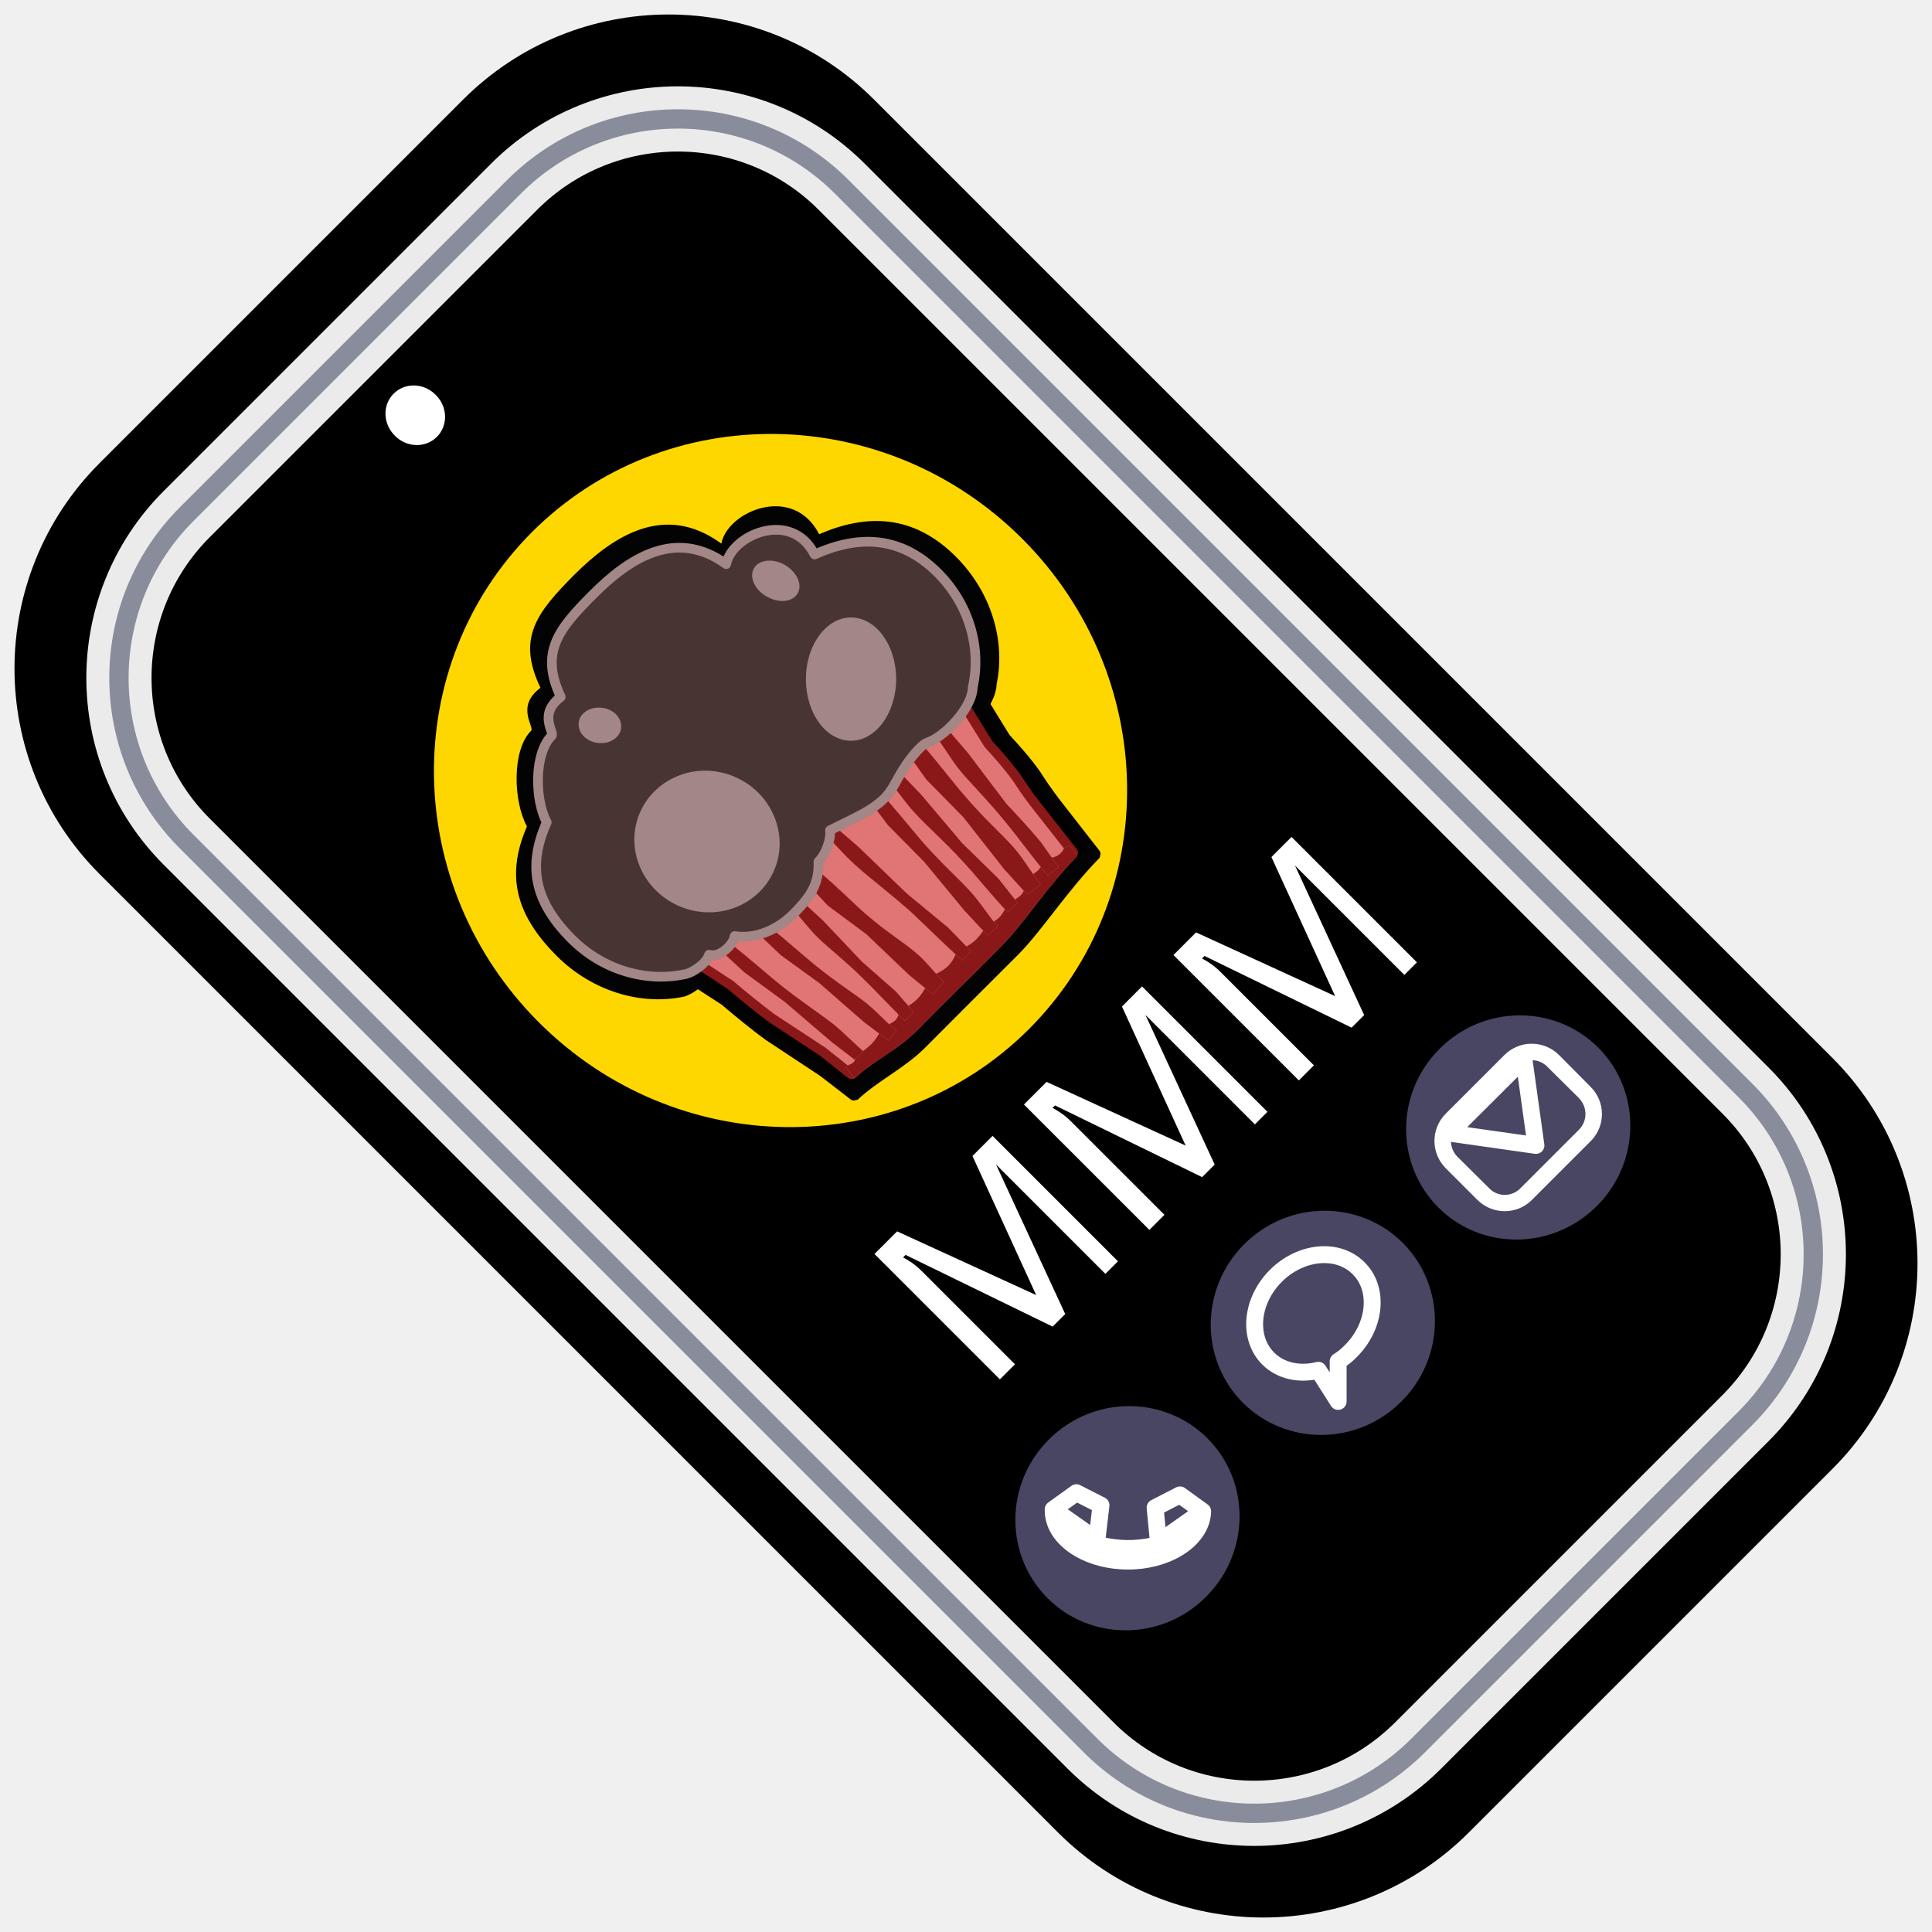
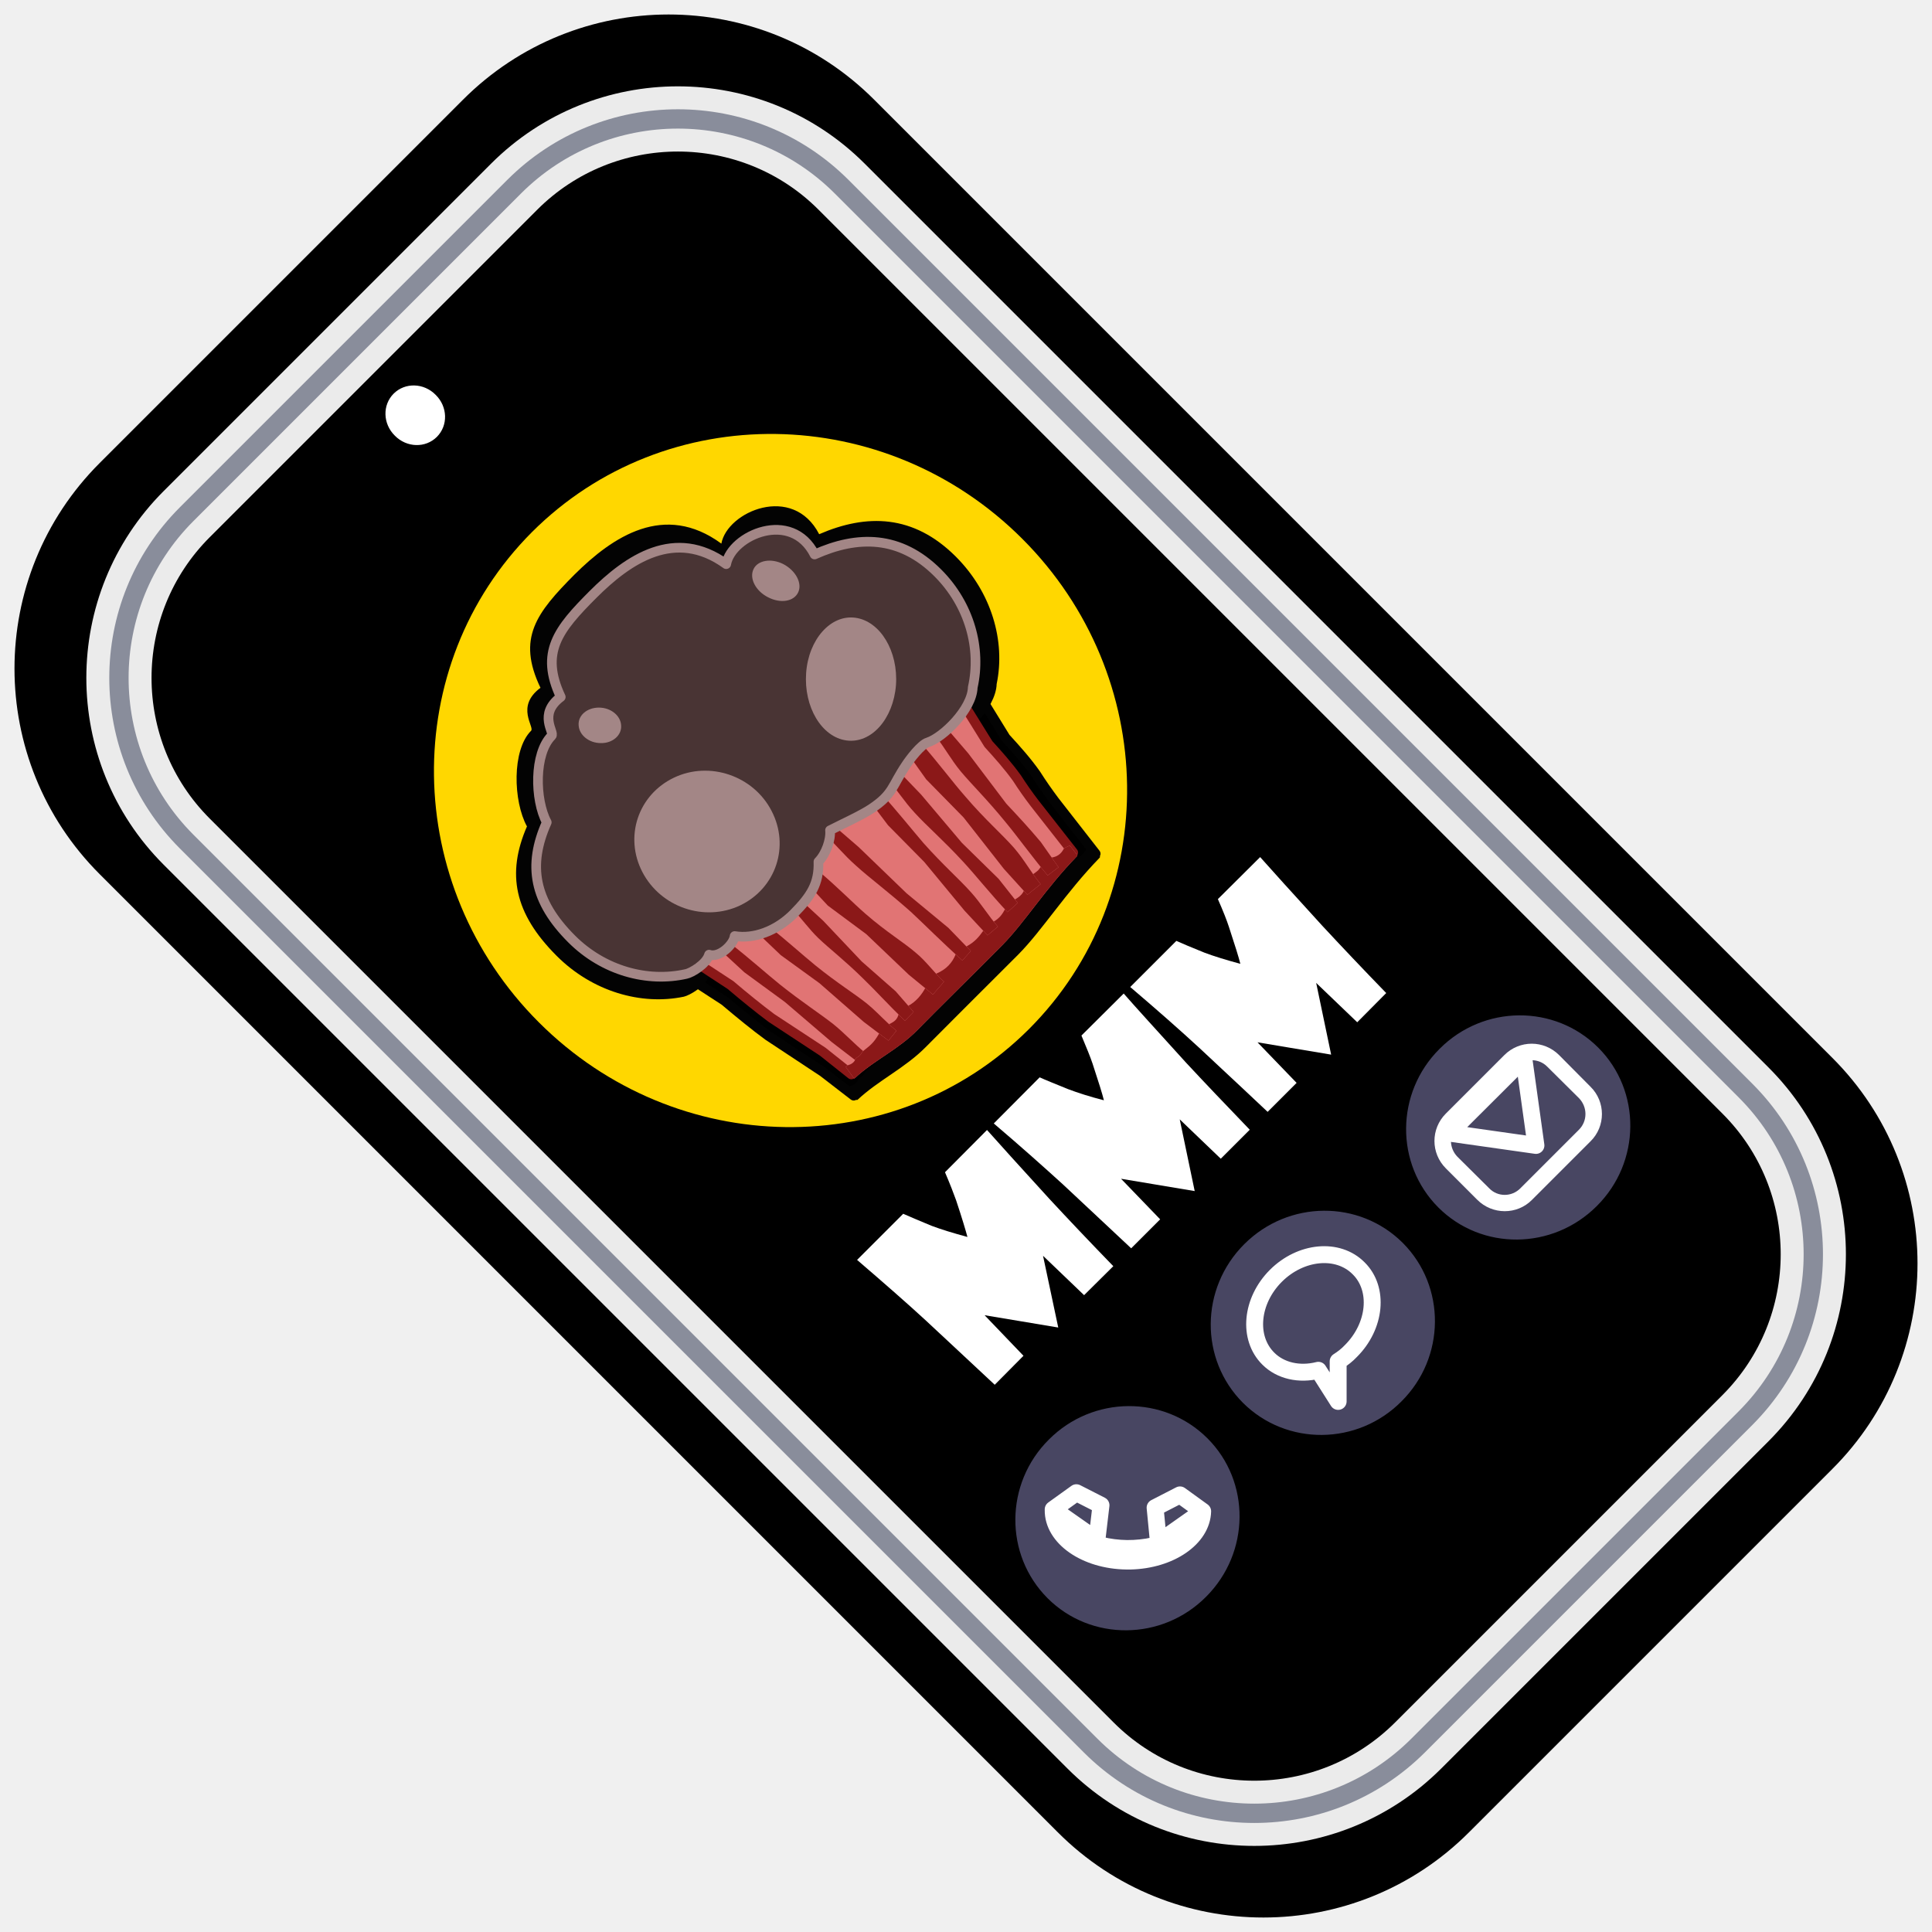
<svg xmlns="http://www.w3.org/2000/svg" width="100%" height="100%" viewBox="0 0 8 8" version="1.1" xml:space="preserve" style="fill-rule:evenodd;clip-rule:evenodd;stroke-linecap:round;stroke-linejoin:round;stroke-miterlimit:1.5;">
  <g>
    <g>
      <g>
-         <path d="M3.521,0.512c-0.415,-0.416 -1.09,-0.416 -1.505,-0l-1.504,1.504c-0.416,0.415 -0.416,1.09 -0,1.505l3.967,3.967c0.415,0.416 1.09,0.416 1.505,0l1.504,-1.504c0.416,-0.415 0.416,-1.09 0,-1.505l-3.967,-3.967Z" style="stroke:#000;stroke-width:0.28px;" />
-         <path d="M3.485,0.773c-0.374,-0.374 -0.982,-0.374 -1.356,0l-1.356,1.356c-0.374,0.374 -0.374,0.982 0,1.356l3.743,3.743c0.374,0.374 0.981,0.374 1.356,-0l1.356,-1.356c0.374,-0.375 0.374,-0.982 -0,-1.356l-3.743,-3.743Z" style="stroke:#ebebeb;stroke-width:0.27px;" />
-         <path d="M3.485,0.773c-0.374,-0.374 -0.982,-0.374 -1.356,0l-1.356,1.356c-0.374,0.374 -0.374,0.982 0,1.356l3.743,3.743c0.374,0.374 0.981,0.374 1.356,-0l1.356,-1.356c0.374,-0.375 0.374,-0.982 -0,-1.356l-3.743,-3.743Z" style="fill:none;stroke:#898d9b;stroke-width:0.08px;" />
+         <path d="M3.521,0.512c-0.415,-0.416 -1.09,-0.416 -1.505,0l-1.504,1.504c-0.416,0.415 -0.416,1.09 0,1.505l3.967,3.967c0.415,0.416 1.09,0.416 1.505,0l1.504,-1.504c0.416,-0.415 0.416,-1.09 0,-1.505l-3.967,-3.967Z" style="stroke:#000;stroke-width:0.28px;" />
+         <path d="M3.485,0.773c-0.374,-0.374 -0.982,-0.374 -1.356,0l-1.356,1.356c-0.374,0.374 -0.374,0.982 0,1.356l3.743,3.743c0.374,0.374 0.981,0.374 1.356,0l1.356,-1.356c0.374,-0.375 0.374,-0.982 0,-1.356l-3.743,-3.743Z" style="stroke:#ebebeb;stroke-width:0.27px;" />
+         <path d="M3.485,0.773c-0.374,-0.374 -0.982,-0.374 -1.356,0l-1.356,1.356c-0.374,0.374 -0.374,0.982 0,1.356l3.743,3.743c0.374,0.374 0.981,0.374 1.356,0l1.356,-1.356c0.374,-0.375 0.374,-0.982 0,-1.356l-3.743,-3.743Z" style="fill:none;stroke:#898d9b;stroke-width:0.08px;" />
        <g>
          <path d="M2.203,2.203c0.553,-0.552 1.462,-0.54 2.03,0.028c0.568,0.568 0.58,1.477 0.028,2.03c-0.553,0.552 -1.462,0.54 -2.03,-0.028c-0.568,-0.568 -0.58,-1.477 -0.028,-2.03Z" style="fill:#ffd700;" />
          <g>
            <g>
              <path d="M2.726,3.966l1.228,-1.252l0.21,0.341c0.044,0.048 0.088,0.097 0.126,0.151c0.024,0.038 0.05,0.075 0.077,0.111l0.17,0.218l-1.002,1.002l-0.127,-0.098l-0.227,-0.15c-0.056,-0.041 -0.117,-0.091 -0.181,-0.145l-0.274,-0.178Z" style="stroke:#030303;stroke-width:0.04px;" />
-               <path d="M4.554,3.551c0.001,-0.001 0.001,-0.004 0.001,-0.004l-0.032,-0.044c-0.01,0.006 -0.023,0.01 -0.028,0.018c-0.013,0.022 -0.031,0.035 -0.055,0.038c-0.008,0.002 -0.034,0.025 -0.044,0.038c-0.018,0.023 -0.013,0.018 -0.037,0.036c-0.01,0.019 -0.037,0.051 -0.04,0.064c-0.005,0.026 -0.025,0.041 -0.047,0.053c-0.011,0.006 -0.037,0.032 -0.042,0.041c-0.012,0.023 -0.024,0.04 -0.052,0.057c-0.009,0.006 -0.036,0.029 -0.044,0.04c-0.023,0.03 -0.039,0.052 -0.078,0.072c-0.011,0.013 -0.044,0.026 -0.048,0.035c-0.016,0.04 -0.042,0.069 -0.089,0.089c-0.007,0.003 -0.01,0.027 -0.021,0.035c-0.01,0.006 -0.024,0.019 -0.027,0.026c-0.017,0.033 -0.044,0.066 -0.081,0.085c-0.004,0.002 -0.012,0.012 -0.017,0.019c-0.007,0.007 -0.022,0.013 -0.023,0.017c-0.006,0.023 -0.02,0.035 -0.043,0.044c-0.007,0.003 -0.036,0.035 -0.046,0.045c-0.026,0.044 -0.042,0.053 -0.073,0.078c-0.007,0.005 -0.009,0.016 -0.016,0.022c-0.005,0.004 -0.016,0.01 -0.018,0.014c-0.005,0.015 -0.018,0.024 -0.033,0.028c-0.002,0 -0.007,0.005 -0.01,0.008l0.036,0.05c-0,0 0.003,0 0.004,-0.001c0.085,-0.08 0.196,-0.131 0.282,-0.218c0.099,-0.1 0.216,-0.216 0.383,-0.383c0.101,-0.102 0.196,-0.256 0.338,-0.402Z" style="fill:#030303;" />
+               <path d="M4.554,3.551c0.001,-0.001 0.001,-0.004 0.001,-0.004l-0.032,-0.044c-0.01,0.006 -0.023,0.01 -0.028,0.018c-0.013,0.022 -0.031,0.035 -0.055,0.038c-0.008,0.002 -0.034,0.025 -0.044,0.038c-0.018,0.023 -0.013,0.018 -0.037,0.036c-0.01,0.019 -0.037,0.051 -0.04,0.064c-0.005,0.026 -0.025,0.041 -0.047,0.053c-0.011,0.006 -0.037,0.032 -0.042,0.041c-0.012,0.023 -0.024,0.04 -0.052,0.057c-0.009,0.006 -0.036,0.029 -0.044,0.04c-0.023,0.03 -0.039,0.052 -0.078,0.072c-0.011,0.013 -0.044,0.026 -0.048,0.035c-0.016,0.04 -0.042,0.069 -0.089,0.089c-0.007,0.003 -0.01,0.027 -0.021,0.035c-0.01,0.006 -0.024,0.019 -0.027,0.026c-0.017,0.033 -0.044,0.066 -0.081,0.085c-0.004,0.002 -0.012,0.012 -0.017,0.019c-0.007,0.007 -0.022,0.013 -0.023,0.017c-0.006,0.023 -0.02,0.035 -0.043,0.044c-0.007,0.003 -0.036,0.035 -0.046,0.045c-0.026,0.044 -0.042,0.053 -0.073,0.078c-0.007,0.005 -0.009,0.016 -0.016,0.022c-0.005,0.004 -0.016,0.01 -0.018,0.014c-0.005,0.015 -0.018,0.024 -0.033,0.028c-0.002,0 -0.007,0.005 -0.01,0.008l0.036,0.05c0,0 0.003,0 0.004,-0.001c0.085,-0.08 0.196,-0.131 0.282,-0.218c0.099,-0.1 0.216,-0.216 0.383,-0.383c0.101,-0.102 0.196,-0.256 0.338,-0.402Z" style="fill:#030303;" />
              <g>
                <path d="M2.935,4.039c-0.011,0.045 -0.081,0.083 -0.103,0.088c-0.177,0.037 -0.379,-0.021 -0.527,-0.169c-0.176,-0.176 -0.208,-0.34 -0.123,-0.536c-0.057,-0.104 -0.063,-0.316 0.017,-0.396c0.016,-0.015 -0.066,-0.1 0.039,-0.178c-0.099,-0.206 -0.016,-0.311 0.141,-0.469c0.158,-0.157 0.372,-0.301 0.608,-0.128c0.024,-0.133 0.296,-0.25 0.405,-0.039c0.196,-0.085 0.39,-0.083 0.566,0.093c0.148,0.148 0.206,0.35 0.169,0.527c-0.003,0.102 -0.135,0.228 -0.204,0.249c-0.03,0.009 -0.082,0.078 -0.096,0.1c-0.065,0.099 -0.057,0.133 -0.156,0.199c-0.044,0.03 -0.128,0.067 -0.19,0.097c0.006,0.044 -0.016,0.11 -0.051,0.144c0.005,0.1 -0.032,0.157 -0.11,0.237c-0.078,0.079 -0.181,0.113 -0.269,0.099c-0.004,0.038 -0.068,0.1 -0.116,0.082Z" style="fill:#030303;" />
              </g>
            </g>
            <g>
              <path d="M2.769,3.911l1.126,-1.149l0.198,0.319c0.041,0.045 0.082,0.091 0.118,0.141c0.023,0.036 0.047,0.07 0.073,0.104l0.16,0.204l-0.919,0.919l-0.118,-0.094l-0.213,-0.14c-0.052,-0.039 -0.109,-0.085 -0.169,-0.136l-0.256,-0.168Z" style="fill:#e57676;fill-opacity:0.98;stroke:#8b1818;stroke-width:0.04px;" />
              <path d="M3.021,3.904l-0.03,0.038l0.091,0.084l0.168,0.123l0.194,0.166l0.108,0.083l0.03,-0.039c-0.047,-0.039 -0.082,-0.078 -0.131,-0.118c-0.056,-0.044 -0.128,-0.09 -0.221,-0.164c-0.057,-0.046 -0.127,-0.109 -0.209,-0.173Z" style="fill:#e57676;" />
              <path d="M3.021,3.904l-0.03,0.038l0.091,0.084l0.168,0.123l0.194,0.166l0.108,0.083l0.03,-0.039c-0.047,-0.039 -0.082,-0.078 -0.131,-0.118c-0.056,-0.044 -0.128,-0.09 -0.221,-0.164c-0.057,-0.046 -0.127,-0.109 -0.209,-0.173Z" style="fill:#8b1818;" />
              <path d="M4.46,3.545c0.001,-0.001 0.001,-0.004 0.001,-0.004l-0.031,-0.04c-0.009,0.005 -0.021,0.008 -0.026,0.015c-0.011,0.021 -0.028,0.032 -0.05,0.035c-0.007,0.001 -0.031,0.022 -0.041,0.034c-0.016,0.022 -0.011,0.017 -0.034,0.034c-0.008,0.017 -0.033,0.047 -0.036,0.059c-0.005,0.023 -0.023,0.037 -0.043,0.048c-0.011,0.005 -0.034,0.03 -0.038,0.038c-0.012,0.022 -0.022,0.037 -0.047,0.052c-0.009,0.005 -0.035,0.027 -0.042,0.036c-0.02,0.028 -0.036,0.048 -0.071,0.067c-0.01,0.012 -0.041,0.023 -0.044,0.031c-0.015,0.037 -0.039,0.064 -0.082,0.082c-0.005,0.003 -0.009,0.025 -0.019,0.032c-0.008,0.006 -0.021,0.018 -0.024,0.024c-0.016,0.031 -0.041,0.061 -0.074,0.078c-0.005,0.002 -0.011,0.012 -0.017,0.018c-0.005,0.005 -0.02,0.012 -0.021,0.015c-0.005,0.022 -0.018,0.032 -0.038,0.041c-0.007,0.002 -0.034,0.031 -0.043,0.04c-0.024,0.042 -0.039,0.05 -0.067,0.073c-0.005,0.004 -0.007,0.014 -0.015,0.019c-0.004,0.004 -0.015,0.01 -0.016,0.013c-0.004,0.014 -0.017,0.022 -0.031,0.026c-0.002,0 -0.006,0.005 -0.009,0.007l0.034,0.047c0,0 0.003,0.001 0.004,-0.001c0.078,-0.073 0.181,-0.119 0.259,-0.199c0.09,-0.092 0.199,-0.198 0.351,-0.351c0.093,-0.094 0.18,-0.236 0.31,-0.369Z" style="fill:#e57676;" />
              <path d="M4.46,3.545c0.001,-0.001 0.001,-0.004 0.001,-0.004l-0.031,-0.04c-0.009,0.005 -0.021,0.008 -0.026,0.015c-0.011,0.021 -0.028,0.032 -0.05,0.035c-0.007,0.001 -0.031,0.022 -0.041,0.034c-0.016,0.022 -0.011,0.017 -0.034,0.034c-0.008,0.017 -0.033,0.047 -0.036,0.059c-0.005,0.023 -0.023,0.037 -0.043,0.048c-0.011,0.005 -0.034,0.03 -0.038,0.038c-0.012,0.022 -0.022,0.037 -0.047,0.052c-0.009,0.005 -0.035,0.027 -0.042,0.036c-0.02,0.028 -0.036,0.048 -0.071,0.067c-0.01,0.012 -0.041,0.023 -0.044,0.031c-0.015,0.037 -0.039,0.064 -0.082,0.082c-0.005,0.003 -0.009,0.025 -0.019,0.032c-0.008,0.006 -0.021,0.018 -0.024,0.024c-0.016,0.031 -0.041,0.061 -0.074,0.078c-0.005,0.002 -0.011,0.012 -0.017,0.018c-0.005,0.005 -0.02,0.012 -0.021,0.015c-0.005,0.022 -0.018,0.032 -0.038,0.041c-0.007,0.002 -0.034,0.031 -0.043,0.04c-0.024,0.042 -0.039,0.05 -0.067,0.073c-0.005,0.004 -0.007,0.014 -0.015,0.019c-0.004,0.004 -0.015,0.01 -0.016,0.013c-0.004,0.014 -0.017,0.022 -0.031,0.026c-0.002,0 -0.006,0.005 -0.009,0.007l0.034,0.047c0,0 0.003,0.001 0.004,-0.001c0.078,-0.073 0.181,-0.119 0.259,-0.199c0.09,-0.092 0.199,-0.198 0.351,-0.351c0.093,-0.094 0.18,-0.236 0.31,-0.369Z" style="fill:#8b1818;" />
              <path d="M3.813,3.076l-0.054,0.044l0.076,0.107l0.155,0.158l0.167,0.213l0.097,0.107l0.055,-0.044c-0.041,-0.05 -0.066,-0.099 -0.11,-0.15c-0.05,-0.057 -0.12,-0.117 -0.202,-0.213c-0.052,-0.059 -0.111,-0.139 -0.184,-0.222Z" style="fill:#e57676;" />
              <path d="M3.813,3.076l-0.054,0.044l0.076,0.107l0.155,0.158l0.167,0.213l0.097,0.107l0.055,-0.044c-0.041,-0.05 -0.066,-0.099 -0.11,-0.15c-0.05,-0.057 -0.12,-0.117 -0.202,-0.213c-0.052,-0.059 -0.111,-0.139 -0.184,-0.222Z" style="fill:#8b1818;" />
              <path d="M3.393,3.61l-0.046,0.053l0.081,0.087l0.159,0.118l0.176,0.168l0.1,0.082l0.046,-0.053c-0.043,-0.039 -0.071,-0.082 -0.117,-0.12c-0.051,-0.044 -0.122,-0.086 -0.208,-0.161c-0.053,-0.046 -0.115,-0.11 -0.191,-0.174Z" style="fill:#e57676;" />
              <path d="M3.393,3.61l-0.046,0.053l0.081,0.087l0.159,0.118l0.176,0.168l0.1,0.082l0.046,-0.053c-0.043,-0.039 -0.071,-0.082 -0.117,-0.12c-0.051,-0.044 -0.122,-0.086 -0.208,-0.161c-0.053,-0.046 -0.115,-0.11 -0.191,-0.174Z" style="fill:#8b1818;" />
              <path d="M3.643,3.279l-0.043,0.036l0.077,0.102l0.15,0.152l0.167,0.202l0.095,0.102l0.043,-0.036c-0.041,-0.047 -0.068,-0.094 -0.111,-0.142c-0.049,-0.055 -0.115,-0.112 -0.197,-0.204c-0.049,-0.057 -0.109,-0.133 -0.181,-0.212Z" style="fill:#e57676;" />
              <path d="M3.643,3.279l-0.043,0.036l0.077,0.102l0.15,0.152l0.167,0.202l0.095,0.102l0.043,-0.036c-0.041,-0.047 -0.068,-0.094 -0.111,-0.142c-0.049,-0.055 -0.115,-0.112 -0.197,-0.204c-0.049,-0.057 -0.109,-0.133 -0.181,-0.212Z" style="fill:#8b1818;" />
              <path d="M4.338,3.625l0.045,-0.034l-0.073,-0.104c-0.046,-0.055 -0.094,-0.107 -0.143,-0.159l-0.158,-0.209l-0.091,-0.106l-0.044,0.035c0.038,0.048 0.063,0.096 0.104,0.146c0.047,0.056 0.11,0.117 0.188,0.213c0.048,0.058 0.104,0.136 0.172,0.218Z" style="fill:#e57676;" />
              <path d="M4.338,3.625l0.045,-0.034l-0.073,-0.104c-0.046,-0.055 -0.094,-0.107 -0.143,-0.159l-0.158,-0.209l-0.091,-0.106l-0.044,0.035c0.038,0.048 0.063,0.096 0.104,0.146c0.047,0.056 0.11,0.117 0.188,0.213c0.048,0.058 0.104,0.136 0.172,0.218Z" style="fill:#8b1818;" />
              <path d="M4.172,3.777l0.042,-0.038l-0.079,-0.1l-0.152,-0.149l-0.169,-0.2l-0.097,-0.101l-0.042,0.037c0.041,0.046 0.069,0.093 0.113,0.14c0.049,0.054 0.116,0.111 0.2,0.202c0.051,0.055 0.111,0.131 0.184,0.209Z" style="fill:#e57676;" />
              <path d="M4.172,3.777l0.042,-0.038l-0.079,-0.1l-0.152,-0.149l-0.169,-0.2l-0.097,-0.101l-0.042,0.037c0.041,0.046 0.069,0.093 0.113,0.14c0.049,0.054 0.116,0.111 0.2,0.202c0.051,0.055 0.111,0.131 0.184,0.209Z" style="fill:#8b1818;" />
              <path d="M3.179,3.832l-0.032,0.041l0.086,0.082l0.16,0.116l0.183,0.16l0.103,0.078l0.033,-0.041c-0.014,-0.011 -0.026,-0.022 -0.038,-0.034c-0.028,-0.026 -0.053,-0.053 -0.085,-0.079c-0.053,-0.042 -0.123,-0.085 -0.212,-0.157c-0.054,-0.044 -0.12,-0.104 -0.198,-0.166Z" style="fill:#e57676;" />
              <path d="M3.179,3.832l-0.032,0.041l0.086,0.082l0.16,0.116l0.183,0.16l0.103,0.078l0.033,-0.041c-0.014,-0.011 -0.026,-0.022 -0.038,-0.034c-0.028,-0.026 -0.053,-0.053 -0.085,-0.079c-0.053,-0.042 -0.123,-0.085 -0.212,-0.157c-0.054,-0.044 -0.12,-0.104 -0.198,-0.166Z" style="fill:#8b1818;" />
              <path d="M3.985,3.977l0.035,-0.039l-0.093,-0.096l-0.173,-0.143l-0.198,-0.191l-0.111,-0.096l-0.034,0.038c0.047,0.044 0.082,0.089 0.133,0.134c0.057,0.052 0.131,0.106 0.228,0.192c0.058,0.054 0.129,0.126 0.213,0.201Z" style="fill:#e57676;" />
              <path d="M3.985,3.977l0.035,-0.039l-0.093,-0.096l-0.173,-0.143l-0.198,-0.191l-0.111,-0.096l-0.034,0.038c0.047,0.044 0.082,0.089 0.133,0.134c0.057,0.052 0.131,0.106 0.228,0.192c0.058,0.054 0.129,0.126 0.213,0.201Z" style="fill:#8b1818;" />
              <path d="M3.747,4.227l0.036,-0.037l-0.074,-0.085l-0.141,-0.124l-0.159,-0.168l-0.09,-0.083l-0.036,0.036c0.038,0.039 0.065,0.079 0.105,0.118c0.047,0.045 0.109,0.092 0.186,0.168c0.048,0.046 0.105,0.109 0.173,0.175Z" style="fill:#e57676;" />
              <path d="M3.747,4.227l0.036,-0.037l-0.074,-0.085l-0.141,-0.124l-0.159,-0.168l-0.09,-0.083l-0.036,0.036c0.038,0.039 0.065,0.079 0.105,0.118c0.047,0.045 0.109,0.092 0.186,0.168c0.048,0.046 0.105,0.109 0.173,0.175Z" style="fill:#8b1818;" />
              <g>
                <path d="M2.936,3.953c-0.011,0.04 -0.074,0.076 -0.095,0.08c-0.16,0.036 -0.342,-0.013 -0.474,-0.145c-0.156,-0.156 -0.183,-0.304 -0.103,-0.483c-0.05,-0.093 -0.053,-0.285 0.02,-0.358c0.014,-0.014 -0.058,-0.089 0.038,-0.161c-0.087,-0.185 -0.011,-0.28 0.134,-0.425c0.145,-0.145 0.339,-0.278 0.551,-0.125c0.022,-0.12 0.27,-0.229 0.366,-0.04c0.178,-0.08 0.354,-0.08 0.51,0.076c0.132,0.132 0.181,0.313 0.145,0.474c-0.003,0.092 -0.124,0.208 -0.186,0.228c-0.028,0.008 -0.076,0.072 -0.089,0.092c-0.061,0.09 -0.053,0.121 -0.144,0.182c-0.04,0.027 -0.117,0.062 -0.172,0.09c0.004,0.039 -0.017,0.099 -0.048,0.13c0.003,0.091 -0.031,0.143 -0.103,0.216c-0.072,0.072 -0.165,0.105 -0.244,0.092c-0.004,0.035 -0.063,0.092 -0.106,0.077Z" style="fill:#493434;stroke:#a38686;stroke-width:0.04px;" />
              </g>
              <path d="M2.791,3.22c0.147,-0.07 0.329,-0.008 0.404,0.138c0.076,0.146 0.018,0.32 -0.13,0.391c-0.148,0.07 -0.329,0.008 -0.405,-0.138c-0.076,-0.146 -0.018,-0.32 0.131,-0.391Z" style="fill:#a38686;" />
              <path d="M3.338,2.787c0.01,-0.14 0.102,-0.243 0.204,-0.229c0.103,0.014 0.178,0.139 0.168,0.279c-0.011,0.14 -0.102,0.243 -0.205,0.229c-0.103,-0.014 -0.177,-0.139 -0.167,-0.279Z" style="fill:#a38686;" />
              <path d="M3.12,2.357c0.017,-0.037 0.073,-0.047 0.124,-0.021c0.051,0.027 0.079,0.079 0.061,0.117c-0.018,0.038 -0.073,0.047 -0.125,0.02c-0.051,-0.026 -0.078,-0.078 -0.06,-0.116Z" style="fill:#a38686;" />
-               <path d="M2.488,3.077c-0.049,-0 -0.09,-0.033 -0.092,-0.074c-0.003,-0.041 0.035,-0.073 0.084,-0.073c0.049,0 0.09,0.033 0.092,0.074c0.003,0.04 -0.035,0.074 -0.084,0.073Z" style="fill:#a38686;" />
+               <path d="M2.488,3.077c-0.049,0 -0.09,-0.033 -0.092,-0.074c-0.003,-0.041 0.035,-0.073 0.084,-0.073c0.049,0 0.09,0.033 0.092,0.074c0.003,0.04 -0.035,0.074 -0.084,0.073Z" style="fill:#a38686;" />
            </g>
          </g>
        </g>
        <g>
          <g>
            <path d="M4.343,5.961c0.182,-0.183 0.477,-0.185 0.657,-0.005c0.179,0.179 0.177,0.473 -0.006,0.656c-0.182,0.183 -0.477,0.185 -0.656,0.006c-0.18,-0.18 -0.178,-0.475 0.005,-0.657Z" style="fill:#484662;" />
-             <path d="M4.361,6.252c-0.002,0.115 0.134,0.21 0.304,0.212c0.005,0 0.011,0 0.016,0c0.164,-0.004 0.296,-0.094 0.299,-0.206c-0.028,0.087 -0.16,0.155 -0.313,0.154c-0.154,-0.002 -0.282,-0.074 -0.306,-0.16Zm0.436,0.135l0.183,-0.129l-0.094,-0.068l-0.103,0.053l0.014,0.144Zm-0.255,-0.01l-0.181,-0.127l0.096,-0.069l0.102,0.052l-0.017,0.144Z" style="fill:none;stroke:#fff;stroke-width:0.07px;" />
+             <path d="M4.361,6.252c-0.002,0.115 0.134,0.21 0.304,0.212l0.016,0c0.164,-0.004 0.296,-0.094 0.299,-0.206c-0.028,0.087 -0.16,0.155 -0.313,0.154c-0.154,-0.002 -0.282,-0.074 -0.306,-0.16Zm0.436,0.135l0.183,-0.129l-0.094,-0.068l-0.103,0.053l0.014,0.144Zm-0.255,-0.01l-0.181,-0.127l0.096,-0.069l0.102,0.052l-0.017,0.144Z" style="fill:none;stroke:#fff;stroke-width:0.07px;" />
          </g>
          <g>
            <path d="M5.152,5.152c0.183,-0.183 0.477,-0.185 0.657,-0.005c0.179,0.18 0.177,0.474 -0.006,0.656c-0.182,0.183 -0.476,0.185 -0.656,0.006c-0.18,-0.18 -0.178,-0.474 0.005,-0.657Z" style="fill:#484662;" />
-             <path d="M5.626,5.252c-0.086,-0.087 -0.24,-0.072 -0.343,0.031c-0.103,0.103 -0.118,0.257 -0.031,0.343c0.05,0.05 0.128,0.068 0.207,0.048l0.082,0.129l-0,-0.166c0.019,-0.012 0.037,-0.026 0.053,-0.043c0.103,-0.103 0.118,-0.257 0.032,-0.342Z" style="fill:none;stroke:#fff;stroke-width:0.07px;" />
+             <path d="M5.626,5.252c-0.086,-0.087 -0.24,-0.072 -0.343,0.031c-0.103,0.103 -0.118,0.257 -0.031,0.343c0.05,0.05 0.128,0.068 0.207,0.048l0.082,0.129l0,-0.166c0.019,-0.012 0.037,-0.026 0.053,-0.043c0.103,-0.103 0.118,-0.257 0.032,-0.342Z" style="fill:none;stroke:#fff;stroke-width:0.07px;" />
          </g>
          <g>
            <path d="M5.961,4.343c0.182,-0.183 0.477,-0.185 0.657,-0.005c0.179,0.179 0.177,0.474 -0.006,0.656c-0.183,0.183 -0.477,0.185 -0.656,0.006c-0.18,-0.18 -0.178,-0.475 0.005,-0.657Z" style="fill:#484662;" />
            <g>
-               <path d="M6.456,4.369c-0.063,-0.063 -0.164,-0.063 -0.227,-0l-0.242,0.242c-0.063,0.063 -0.063,0.164 -0,0.227l0.13,0.13c0.063,0.063 0.165,0.063 0.227,0l0.242,-0.242c0.063,-0.062 0.063,-0.164 0,-0.226l-0.13,-0.131Zm-0.049,0.048c-0.035,-0.036 -0.094,-0.036 -0.13,-0l-0.242,0.242c-0.036,0.036 -0.036,0.094 -0,0.131l0.131,0.13c0.035,0.037 0.094,0.037 0.13,0l0.242,-0.242c0.036,-0.036 0.036,-0.094 0,-0.131l-0.131,-0.13Z" style="fill:#fff;" />
+               <path d="M6.456,4.369c-0.063,-0.063 -0.164,-0.063 -0.227,0l-0.242,0.242c-0.063,0.063 -0.063,0.164 0,0.227l0.13,0.13c0.063,0.063 0.165,0.063 0.227,0l0.242,-0.242c0.063,-0.062 0.063,-0.164 0,-0.226l-0.13,-0.131Zm-0.049,0.048c-0.035,-0.036 -0.094,-0.036 -0.13,0l-0.242,0.242c-0.036,0.036 -0.036,0.094 0,0.131l0.131,0.13c0.035,0.037 0.094,0.037 0.13,0l0.242,-0.242c0.036,-0.036 0.036,-0.094 0,-0.131l-0.131,-0.13Z" style="fill:#fff;" />
              <path d="M6.36,4.743l-0.359,-0.051l0.309,-0.308l0.05,0.359Z" style="fill:none;stroke:#fff;stroke-width:0.07px;" />
            </g>
          </g>
        </g>
        <path d="M1.63,1.63c0.047,-0.047 0.125,-0.045 0.174,0.005c0.05,0.049 0.052,0.127 0.005,0.174c-0.047,0.047 -0.125,0.045 -0.174,-0.005c-0.05,-0.049 -0.052,-0.127 -0.005,-0.174Z" style="fill:#fff;" />
      </g>
      <g>
-         <g transform="matrix(0.66577,-0.66577,0.707107,0.707107,-2.71962,4.40676)">
-           <text x="4.079px" y="5.774px" style="font-family:'ShowcardGothic-Reg', 'Showcard Gothic', fantasy;font-size:1.024px;fill:#fff;">MMM</text>
+         <g>
+           <path d="M4.087,4.679c0.047,0.053 0.133,0.148 0.258,0.285c0.077,0.083 0.166,0.177 0.265,0.279l-0.121,0.12l-0.17,-0.163l0.063,0.297l-0.305,-0.051l0.161,0.168l-0.119,0.12c-0.056,-0.052 -0.15,-0.14 -0.283,-0.264c-0.077,-0.071 -0.173,-0.155 -0.287,-0.253l0.191,-0.191c0.024,0.011 0.063,0.027 0.118,0.05c0.04,0.015 0.089,0.03 0.148,0.046c-0.007,-0.026 -0.022,-0.077 -0.047,-0.152c-0.01,-0.028 -0.025,-0.067 -0.046,-0.116l0.174,-0.175Z" style="fill:#fff;fill-rule:nonzero;" />
+           <path d="M4.653,4.114c0.046,0.053 0.132,0.147 0.257,0.285c0.077,0.083 0.166,0.176 0.265,0.279l-0.12,0.12l-0.17,-0.163l0.062,0.297l-0.305,-0.051l0.162,0.168l-0.12,0.12c-0.056,-0.052 -0.15,-0.141 -0.283,-0.265c-0.077,-0.07 -0.172,-0.155 -0.286,-0.252l0.19,-0.191c0.024,0.011 0.064,0.027 0.118,0.049c0.04,0.015 0.089,0.031 0.148,0.046c-0.006,-0.025 -0.022,-0.076 -0.047,-0.152c-0.009,-0.027 -0.025,-0.066 -0.046,-0.116l0.175,-0.174Z" style="fill:#fff;fill-rule:nonzero;" />
+           <path d="M5.218,3.549c0.046,0.052 0.132,0.147 0.257,0.284c0.078,0.084 0.166,0.177 0.265,0.279l-0.12,0.121l-0.17,-0.163l0.062,0.297l-0.305,-0.051l0.162,0.168l-0.12,0.12c-0.056,-0.053 -0.15,-0.141 -0.283,-0.265c-0.077,-0.071 -0.172,-0.155 -0.286,-0.252l0.191,-0.191c0.024,0.011 0.063,0.027 0.117,0.049c0.04,0.015 0.089,0.03 0.148,0.046c-0.006,-0.025 -0.022,-0.076 -0.047,-0.152c-0.009,-0.028 -0.024,-0.066 -0.046,-0.116l0.175,-0.174Z" style="fill:#fff;fill-rule:nonzero;" />
        </g>
      </g>
    </g>
  </g>
</svg>
